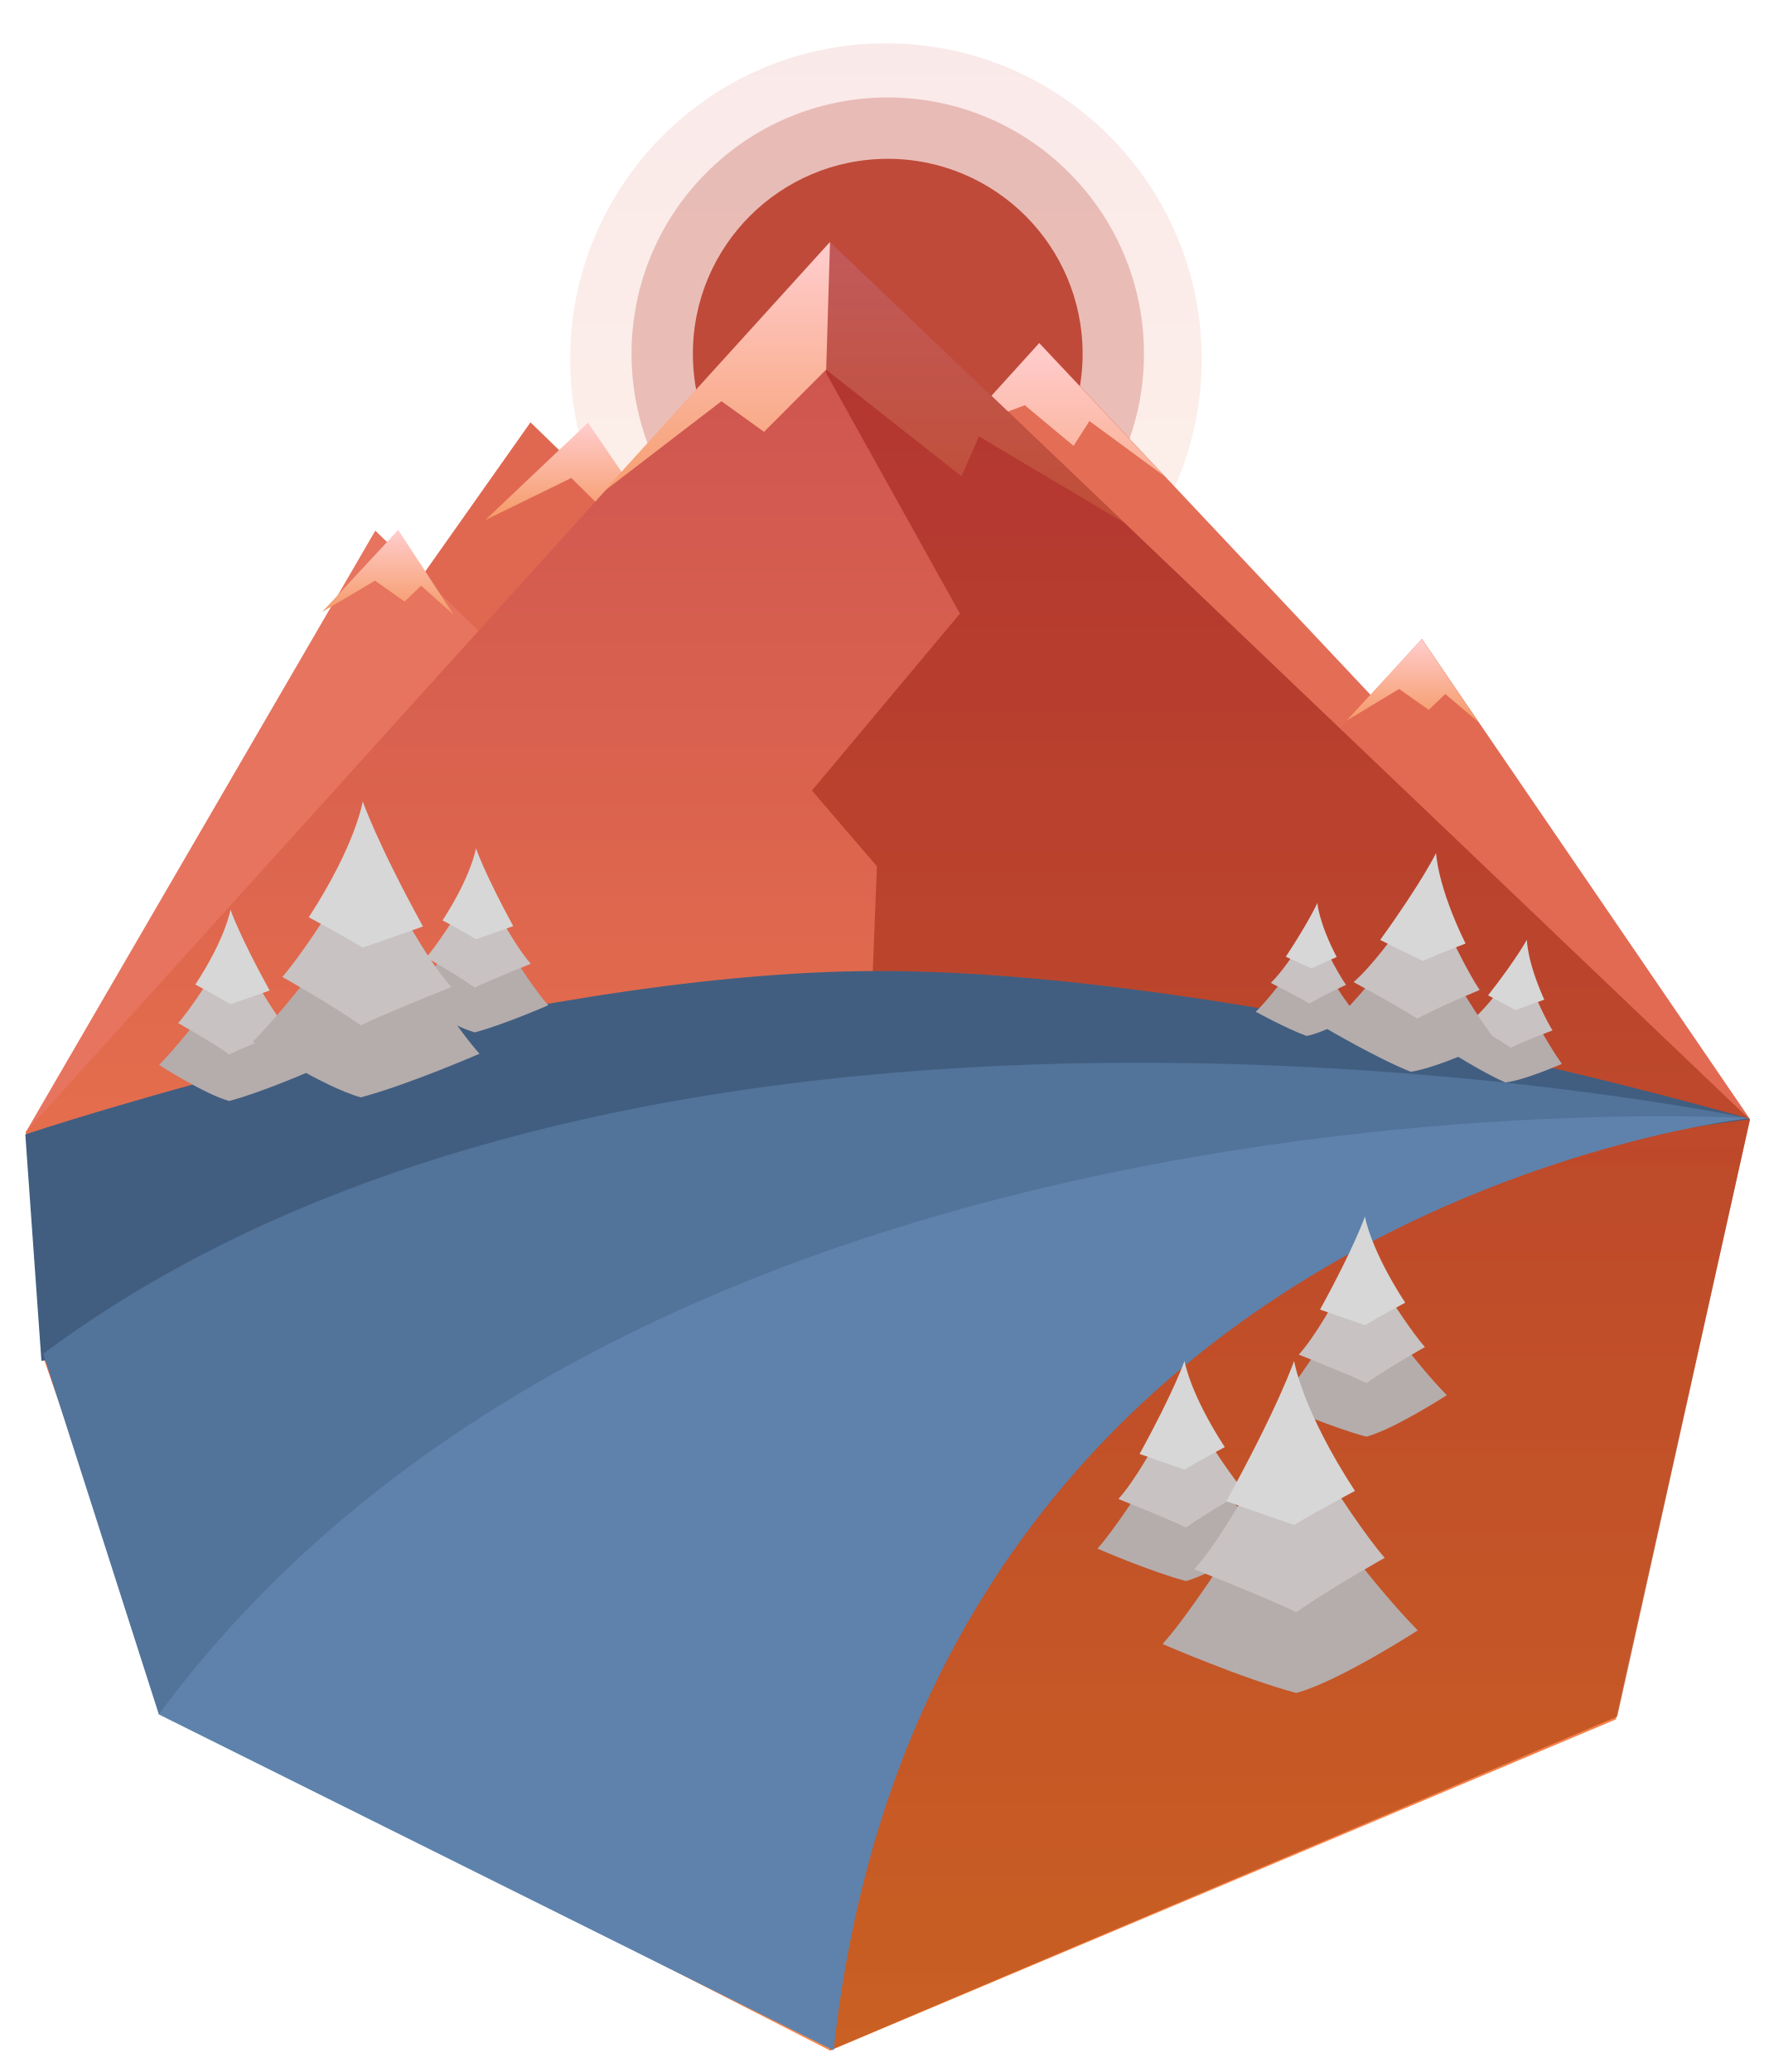
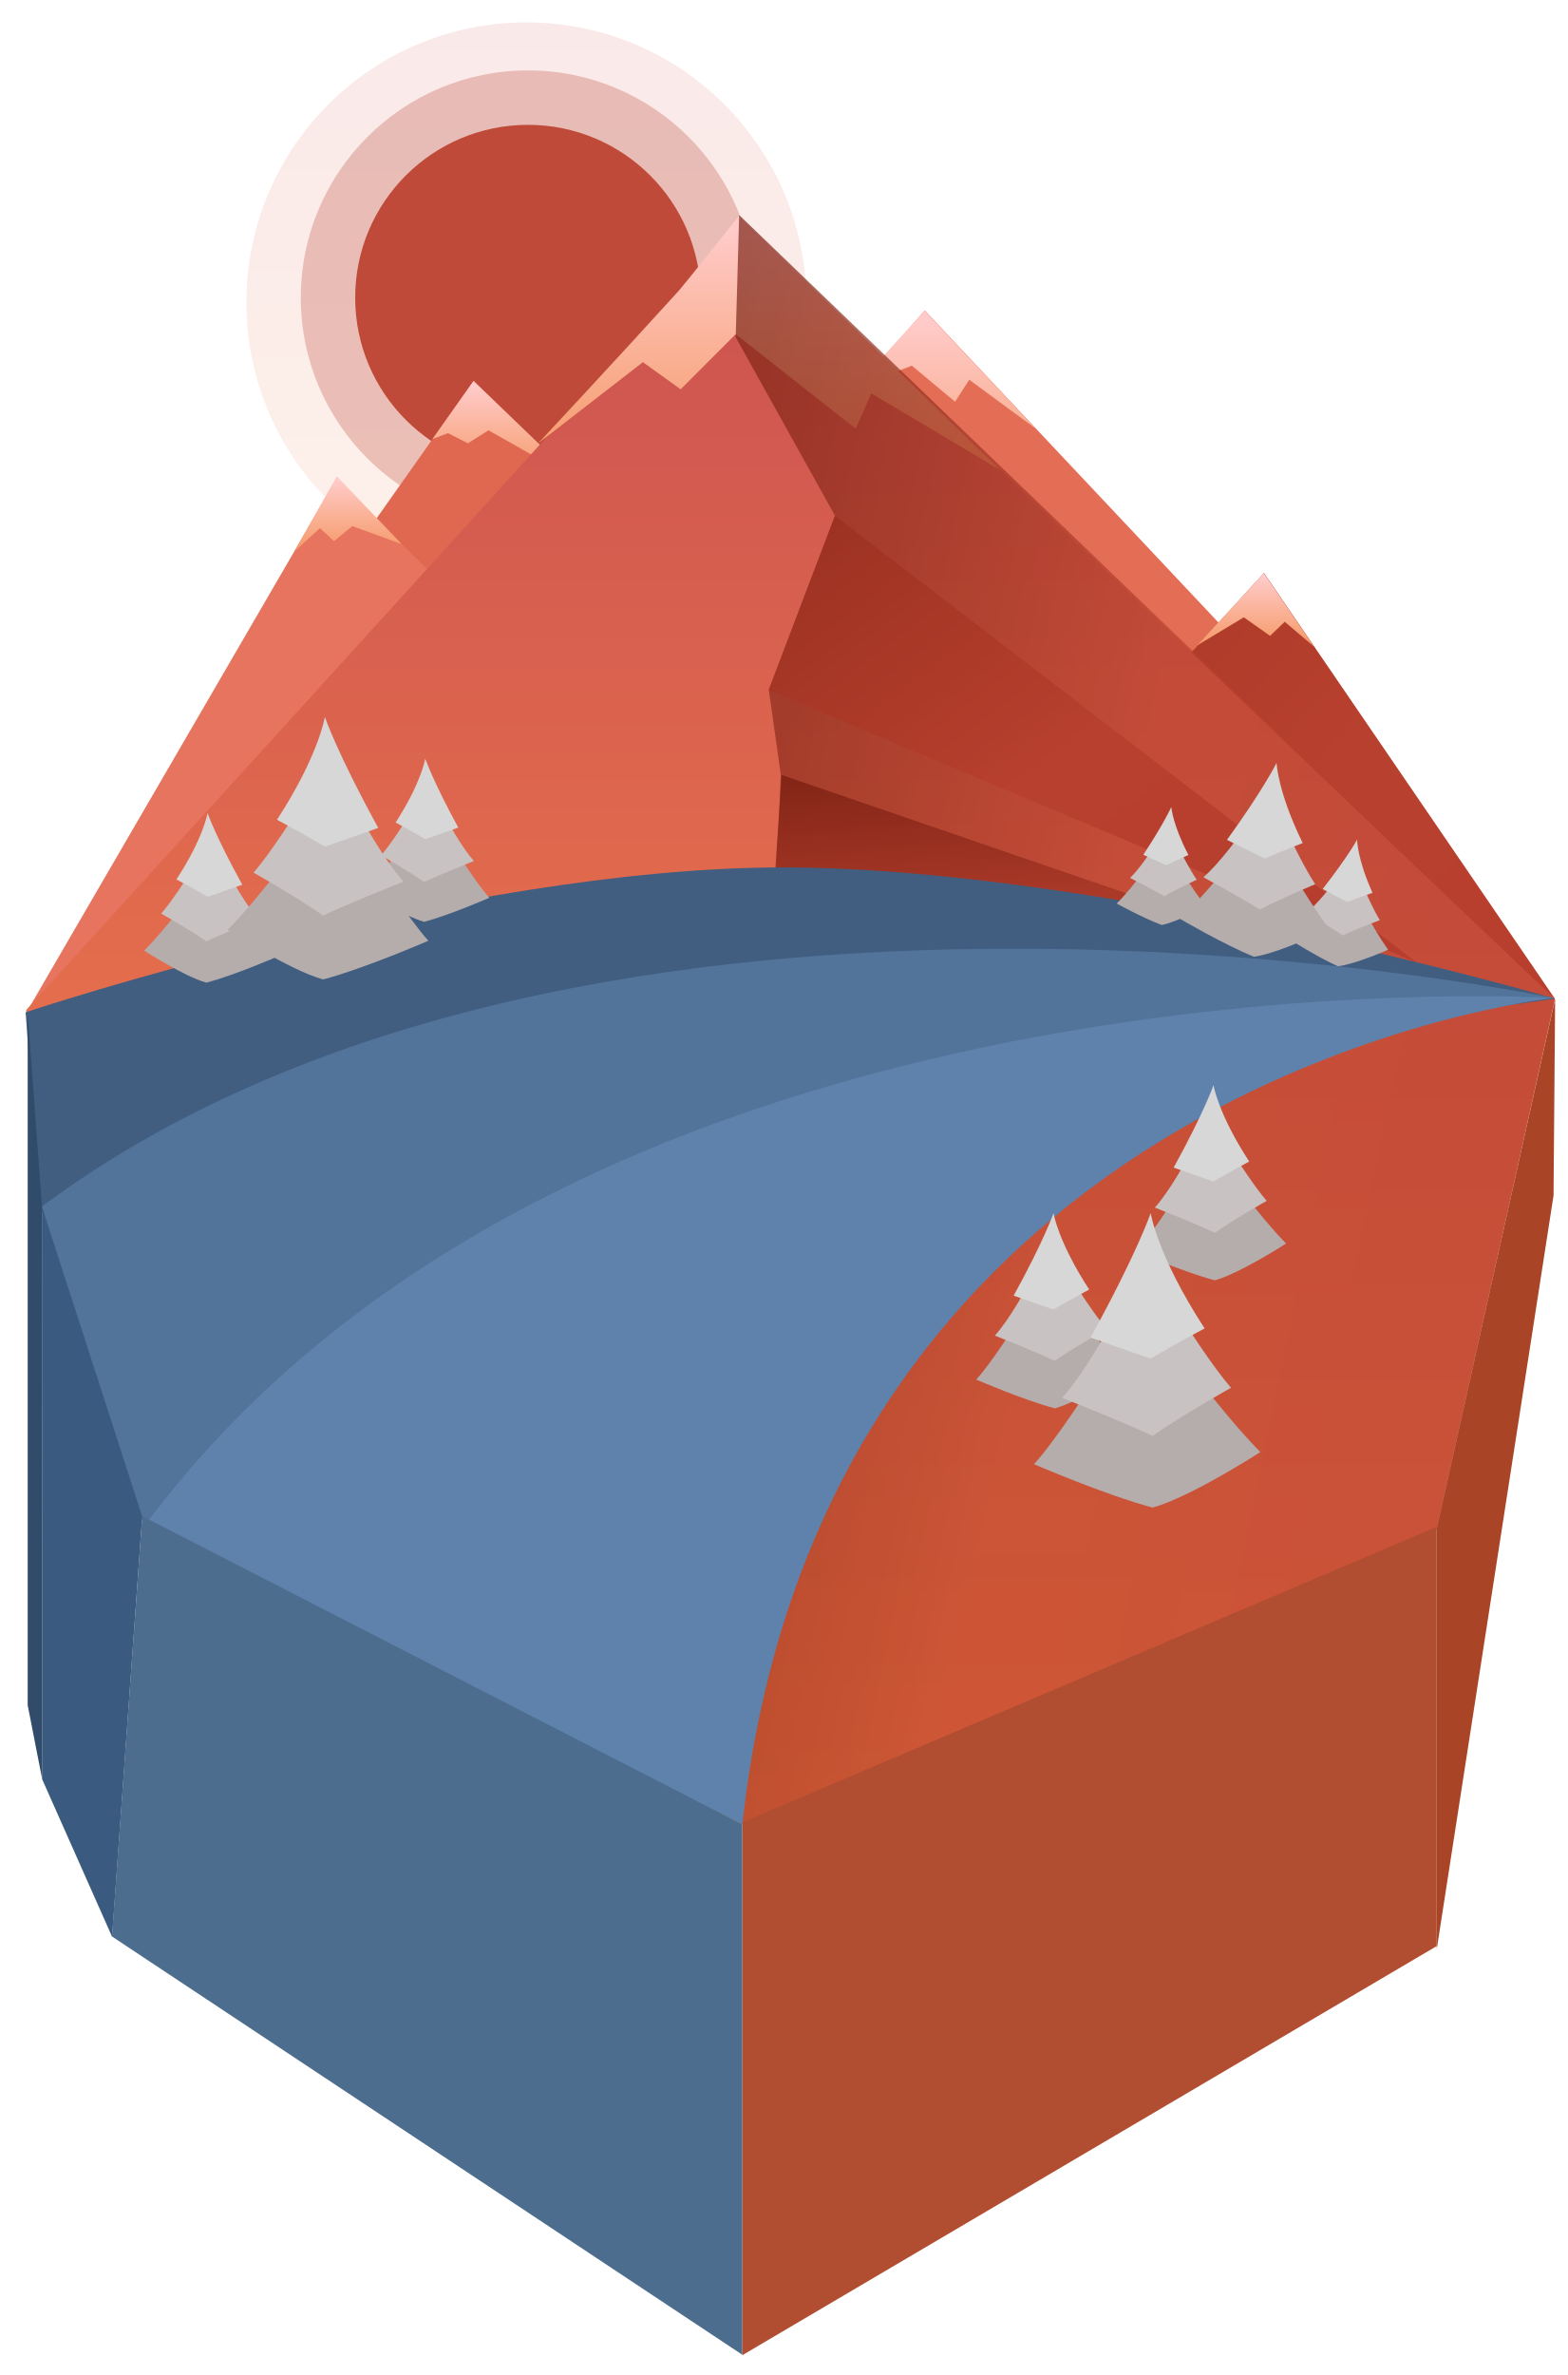
- <svg xmlns="http://www.w3.org/2000/svg" xmlns:xlink="http://www.w3.org/1999/xlink" width="490px" height="574px" viewBox="0 0 490 574" version="1.1">
+ <svg xmlns="http://www.w3.org/2000/svg" xmlns:xlink="http://www.w3.org/1999/xlink" width="490px" height="742px" viewBox="0 0 490 742" version="1.1">
  <defs>
    <linearGradient x1="50%" y1="4.08%" x2="50%" y2="100%" id="linearGradient-1">
      <stop stop-color="#D96665" offset="0%" />
      <stop stop-color="#F59965" offset="100%" />
      <stop stop-color="#B43B3A" offset="100%" />
    </linearGradient>
    <linearGradient x1="50%" y1="4.08%" x2="50%" y2="100%" id="linearGradient-2">
      <stop stop-color="#FFCBCA" offset="0%" />
      <stop stop-color="#F59965" offset="100%" />
      <stop stop-color="#B43B3A" offset="100%" />
    </linearGradient>
-     <path id="path-3" d="M127.481,77.065 L155.923,50.096 L168.459,68.427 L162.959,66.641 L158.971,72.985 L151.311,65.411 L127.481,77.065 Z" />
-     <path id="path-4" d="M250.921,72.143 L218.161,97.273 L280.964,28.06 L315.708,64.939 L294.888,49.641 L290.483,56.514 L276.964,45.258 L262.713,50.632 L250.921,72.143 Z" />
-     <path id="path-5" d="M366.132,132.64 L386.964,110.042 L402.643,133.013 L393.492,125.258 L388.916,129.652 L380.699,123.862 L366.132,132.64 Z" />
-     <path id="path-6" d="M82.254,102.544 L103.349,79.813 L118.728,103.317 L109.697,95.252 L105.122,99.646 L96.904,93.857 L82.254,102.544 Z" />
-     <linearGradient x1="50%" y1="0%" x2="50%" y2="100%" id="linearGradient-7">
+     <linearGradient x1="129.819%" y1="138.129%" x2="-82.842%" y2="-56.475%" id="linearGradient-3">
+       <stop stop-color="#B63C2F" offset="0%" />
+       <stop stop-color="#B8402E" offset="41.325%" />
+       <stop stop-color="#6F1B0E" offset="100%" />
+     </linearGradient>
+     <path id="path-4" d="M250.921,74.143 L218.161,99.273 L280.964,30.06 L315.708,66.939 L294.888,51.641 L290.483,58.514 L276.964,47.258 L262.713,52.632 L250.921,74.143 Z" />
+     <path id="path-5" d="M366.132,134.64 L386.964,112.042 L402.643,135.013 L393.492,127.258 L388.916,131.652 L380.699,125.862 L366.132,134.64 Z" />
+     <linearGradient x1="50%" y1="0%" x2="50%" y2="100%" id="linearGradient-6">
      <stop stop-color="#CB5251" offset="0%" />
      <stop stop-color="#FF8A48" offset="100%" />
    </linearGradient>
-     <path id="path-8" d="M192.921,44.143 L160.161,69.273 L222.964,0.06 L304.406,77.752 L264.276,53.905 L259.441,64.956 L221.908,35.401 L204.713,52.632 L192.921,44.143 Z" />
-     <linearGradient x1="50%" y1="0%" x2="50%" y2="100%" id="linearGradient-9">
-       <stop stop-color="#A52423" offset="0%" />
-       <stop stop-color="#B14C12" offset="100%" />
+     <path id="path-7" d="M192.921,46.143 L160.167,71.517 C160.167,71.517 184.609,45.37 204.255,23.688 C205.578,22.228 222.921,0.466 222.921,0.466 L304.406,79.752 L264.276,55.905 L259.441,66.956 L221.908,37.401 L204.713,54.632 L192.921,46.143 Z" />
+     <linearGradient x1="100%" y1="36.819%" x2="-6.61%" y2="-6.298%" id="linearGradient-8">
+       <stop stop-color="#B63C2F" offset="0%" />
+       <stop stop-color="#B8402E" offset="41.325%" />
+       <stop stop-color="#7F2415" offset="86.884%" />
+       <stop stop-color="#6F1B0E" offset="100%" />
+     </linearGradient>
+     <linearGradient x1="129.819%" y1="138.129%" x2="-82.842%" y2="-56.475%" id="linearGradient-9">
+       <stop stop-color="#B63C2F" offset="0%" />
+       <stop stop-color="#B8402E" offset="41.325%" />
+       <stop stop-color="#AD3A29" offset="50.05%" />
+       <stop stop-color="#6F1B0E" offset="100%" />
+     </linearGradient>
+     <linearGradient x1="79.08%" y1="262.921%" x2="4.936%" y2="-50.562%" id="linearGradient-10">
+       <stop stop-color="#B63C2F" offset="0%" />
+       <stop stop-color="#B8402E" offset="41.325%" />
+       <stop stop-color="#6F1B0E" offset="100%" />
    </linearGradient>
  </defs>
  <g id="Page-1" stroke="none" stroke-width="1" fill="none" fill-rule="evenodd">
    <g id="mountain-scene">
-       <g id="mtn" transform="translate(-472, -485)">
+       <g id="mtn" transform="translate(-471, -483)">
        <path d="M715.5,1061.996 C956.957,1061.996 956.957,794.996 956.957,794.996 C956.957,794.996 816.292,754 715.5,754 C614.708,754 478.957,798.996 478.957,798.996 C478.957,798.996 474.043,1061.996 715.5,1061.996 Z" id="Oval-49" />
-         <g id="sun" transform="translate(630, 497)">
+         <g id="sun" transform="translate(548, 490)">
          <circle id="sun-copy-2" fill="url(#linearGradient-1)" opacity="0.142" cx="87.5" cy="87.5" r="87.5" />
          <circle id="sun-copy" fill="#BE4A3A" opacity="0.291" cx="88" cy="86" r="71" />
          <circle fill="#BF4A39" cx="88" cy="86" r="54" />
        </g>
-         <g transform="translate(479, 552)">
-           <path d="M76,261 L280.996,27.996 L457.996,215.996 L76,261 Z" id="Path-188-Copy-2" fill="#E46D56" />
-           <path d="M0.582,247.498 L140,50 L378,281 L0.582,247.498 Z" id="Path-188-Copy" fill="#E06851" />
-           <path d="M220.996,477.996 L0.091,246.727 L97,80 L335,311 L220.996,477.996 Z" id="Path-188-Copy-3" fill="#E7745E" />
-           <g id="Path-214-Copy-2">
-             <use fill="none" transform="translate(147.9702, 63.5808) scale(-1, 1) translate(-147.9702, -63.5808) " xlink:href="#path-3" />
-             <use fill="url(#linearGradient-2)" fill-rule="evenodd" xlink:href="#path-3" />
-           </g>
-           <path d="M176,341 L387,110 L477.909,243 L266.996,433.996 L176,341 Z" id="Path-188-Copy-4" fill="#E26A53" />
+         <g transform="translate(479, 550)">
+           <path d="M76,263 L280.996,29.996 L457.996,217.996 L76,263 Z" id="Path-188-Copy-2" fill="#E46D56" />
+           <path d="M0.582,249.498 L140,52 L378,283 L0.582,249.498 Z" id="Path-188-Copy" fill="#E06851" />
+           <path d="M220.906,480.996 L0,249.727 L84.532,104.295 L96.909,83 L334.909,314 L220.906,480.996 Z" id="Path-188-Copy-3" fill="#E7745E" />
+           <path d="M127.138,70.17 L139.984,52 C139.984,52 140.163,52.172 140.252,52.258 C150.91,62.514 172.224,83.026 172.224,83.026 L144.662,67.44 L138.234,71.491 L131.982,68.321 L127.138,70.17 Z" id="Path-381" fill="url(#linearGradient-2)" />
+           <path d="M176,343 L387,112 L477.909,245 L266.996,435.996 L176,343 Z" id="Path-188-Copy-4" fill="url(#linearGradient-3)" />
          <g id="Path-214-Copy">
            <use fill="none" xlink:href="#path-4" />
            <use fill="url(#linearGradient-2)" fill-rule="evenodd" xlink:href="#path-4" />
          </g>
          <g id="Path-214-Copy-3">
            <use fill="none" xlink:href="#path-5" />
            <use fill="url(#linearGradient-2)" fill-rule="evenodd" xlink:href="#path-5" />
          </g>
-           <g id="Path-214-Copy-4">
-             <use fill="none" transform="translate(100.4911, 91.56502) scale(-1, 1) rotate(3) translate(-100.4911, -91.56502) " xlink:href="#path-6" />
-             <use fill="url(#linearGradient-2)" fill-rule="evenodd" xlink:href="#path-6" />
+           <path d="M83.906,105.375 L97.272,81.818 L117.545,103 L102.091,97.363 L96.363,102.091 L92,98 L83.906,105.375 Z" id="Path-382" fill="url(#linearGradient-2)" />
+           <path d="M440.758,411.326 L223,503.065 L38.996,408.996 L4.996,310.996 L0.181,248.545 C0.181,248.545 136.055,99.299 203.718,24.431 C210.328,17.118 223,2 223,2 L477.909,245.181 L440.758,411.326 Z" id="Path-188" fill="url(#linearGradient-6)" />
+           <g id="Path-214">
+             <use fill="none" xlink:href="#path-7" />
+             <use fill="url(#linearGradient-2)" fill-rule="evenodd" xlink:href="#path-7" />
          </g>
-           <path d="M440.758,409.326 L223,501.065 L38.996,406.996 L4.996,308.996 L0.181,246.545 L223,0 L477.909,243.181 L440.758,409.326 Z" id="Path-188" fill="url(#linearGradient-7)" />
-           <g id="Path-214">
-             <use fill="none" xlink:href="#path-8" />
-             <use fill="url(#linearGradient-2)" fill-rule="evenodd" xlink:href="#path-8" />
-           </g>
-           <path d="M441.154,408.534 L223,500.996 L236,173 L217.996,152 L258.996,103 L221.913,36.356 L223,0 L477.909,243.181 L441.154,408.534 Z" id="Path-188-Copy-5" fill="url(#linearGradient-9)" opacity="0.679" />
+           <path d="M441.154,410.534 L223,502.996 L236,175 L232.267,148.568 L258.996,105 L221.913,38.356 L223,0.189 L477.909,245.181 L441.154,410.534 Z" id="Path-188-Copy-5" fill="url(#linearGradient-8)" opacity="0.679" />
+           <path d="M252.904,94.118 L434.846,233.799 L232.183,148.592 L252.904,94.118 Z" id="Path-381" fill="url(#linearGradient-9)" />
+           <path d="M236.241,175.103 L358.749,217.162 L234.333,204.287 L236.241,175.103 Z" id="Path-382" fill="url(#linearGradient-10)" />
        </g>
        <path d="M483.479,861.998 L956.957,794.996 C956.957,794.996 816.292,754 715.5,754 C614.708,754 479.011,799.257 479.011,799.257 L483.479,861.998 Z" id="Oval-49-Copy" fill="#415E80" />
        <path d="M496.838,914.209 C680.006,769.121 962.229,844.257 962.229,844.257 C962.229,844.257 681.14,720.29 486.285,809.736 L496.838,914.209 Z" id="Oval-49-Copy-2" fill="#52739A" transform="translate(724.2574, 845.7586) rotate(-12) translate(-724.2574, -845.7586) " />
        <path d="M654.925,1022.33 C770.022,816.436 989.508,883.824 989.508,883.824 C989.508,883.824 716.231,747.353 519.146,863.59 L654.925,1022.33 Z" id="Oval-49-Copy-3" fill="#5E82AC" transform="translate(754.3271, 919.5144) rotate(-23) translate(-754.3271, -919.5144) " />
+         <path d="M703,1052.996 L703,1218.694 L505.996,1088 L515.45,956.655 L703,1052.996 Z" id="Path-376" fill="#4D6D8E" />
+         <path d="M919.996,959.996 L919.996,1090.996 L703,1218.806 L703,1052.328 L919.996,959.996 Z" id="Path-376-Copy-3" fill="#B14E31" />
+         <path d="M956.995,795.082 L956.498,856.498 L944.744,932.337 C936.495,985.557 919.998,1091.998 919.998,1091.998 L919.998,960.498 L956.995,795.082 Z" id="Path-376-Copy-4" fill="#AA4426" />
+         <path d="M515.447,956.827 L506.032,1088.082 L484.217,1038.968 L484.102,859.929 L515.447,956.827 Z" id="Path-376-Copy" fill="#3A5B7F" />
+         <path d="M484,858.25 L484.128,859.981 L484.131,865.377 L484.236,1039.149 L479.649,1015.711 L479.649,978.757 L479.649,799.536 L484,858.25 Z" id="Path-376-Copy-2" fill="#304C6A" />
      </g>
-       <g id="trees" transform="translate(44, 168)">
+       <g id="trees" transform="translate(45, 170)">
        <g id="trees_white" transform="translate(0, 54)">
          <g id="tree" transform="translate(69, 13)">
            <path d="M25.767,24.415 C23.906,21.321 19.415,22.322 19.415,22.322 L14.832,23.175 C14.832,23.175 7.341,33.871 0.073,41.389 C0.073,41.389 12.079,49.217 18.56,51 C26.685,48.83 38.92,43.482 38.92,43.482 C35.08,39.188 28.803,29.46 25.767,24.415 Z" id="tree_middle" fill="#B5ACAC" />
            <path d="M23.27,15.203 C21.409,12.109 19.415,9.921 19.415,9.921 C19.415,9.921 17.252,12.02 15.644,14.776 C12.692,19.838 7.852,27.076 5.106,30.248 C5.106,30.248 13.664,35.103 18.56,38.599 C22.734,36.527 34.103,31.996 34.103,31.996 C30.262,27.702 26.305,20.248 23.27,15.203 Z" id="tree_middle-copy-2" fill="#C8C2C2" />
            <path d="M18.893,-1.59872116e-14 C18.893,-1.59872116e-14 17.738,7.441 9.635,19.967 C9.635,19.967 14.756,22.71 18.893,25.186 C22.556,23.95 29.221,21.555 29.221,21.555 C21.256,6.976 18.893,-1.59872116e-14 18.893,-1.59872116e-14 Z" id="tree_middle-copy" fill="#D7D7D7" />
          </g>
          <g id="tree-copy-2" transform="translate(0, 30)">
            <path d="M27.089,25.372 C25.132,22.158 20.411,23.198 20.411,23.198 L15.593,24.084 C15.593,24.084 7.718,35.199 0.077,43.012 C0.077,43.012 12.699,51.147 19.512,53 C28.053,50.745 40.916,45.187 40.916,45.187 C36.879,40.725 30.28,30.616 27.089,25.372 Z" id="tree_middle" fill="#B5ACAC" />
            <path d="M24.463,15.799 C22.506,12.584 20.411,10.31 20.411,10.31 C20.411,10.31 18.137,12.491 16.447,15.356 C13.343,20.616 8.255,28.138 5.368,31.434 C5.368,31.434 14.365,36.48 19.512,40.112 C23.9,37.96 35.851,33.251 35.851,33.251 C31.814,28.788 27.654,21.042 24.463,15.799 Z" id="tree_middle-copy-2" fill="#C8C2C2" />
            <path d="M19.862,-1.59872116e-14 C19.862,-1.59872116e-14 18.648,7.733 10.129,20.75 C10.129,20.75 15.512,23.6 19.862,26.174 C23.712,24.889 30.72,22.4 30.72,22.4 C22.346,7.249 19.862,-1.59872116e-14 19.862,-1.59872116e-14 Z" id="tree_middle-copy" fill="#D7D7D7" />
          </g>
          <g id="tree-copy" transform="translate(26, 0)">
            <path d="M41.624,39.255 C38.618,34.281 31.363,35.891 31.363,35.891 L23.959,37.261 C23.959,37.261 11.859,54.459 0.118,66.547 C0.118,66.547 19.512,79.134 29.982,82 C43.106,78.511 62.871,69.912 62.871,69.912 C56.667,63.008 46.528,47.368 41.624,39.255 Z" id="tree_middle" fill="#B5ACAC" />
            <path d="M37.59,24.444 C34.583,19.47 31.363,15.951 31.363,15.951 C31.363,15.951 27.869,19.326 25.272,23.758 C20.502,31.896 12.684,43.534 8.248,48.634 C8.248,48.634 22.073,56.44 29.982,62.061 C36.724,58.73 55.089,51.444 55.089,51.444 C48.885,44.54 42.493,32.556 37.59,24.444 Z" id="tree_middle-copy-2" fill="#C8C2C2" />
            <path d="M30.519,-2.48689958e-14 C30.519,-2.48689958e-14 28.654,11.964 15.565,32.104 C15.565,32.104 23.836,36.514 30.519,40.496 C36.436,38.508 47.204,34.657 47.204,34.657 C34.336,11.216 30.519,-2.48689958e-14 30.519,-2.48689958e-14 Z" id="tree_middle-copy" fill="#D7D7D7" />
          </g>
        </g>
        <g id="trees_white-copy" transform="translate(348.5, 100) scale(-1, 1) translate(-348.5, -100) translate(303, 65)">
          <g id="tree" transform="translate(75, 35.5) rotate(-5) translate(-75, -35.5) translate(61, 17)">
            <path d="M18.5,17.713 C17.163,15.468 13.939,16.195 13.939,16.195 L10.649,16.813 C10.649,16.813 5.271,24.573 0.053,30.027 C0.053,30.027 8.672,35.707 13.325,37 C19.158,35.426 27.943,31.546 27.943,31.546 C25.185,28.43 20.679,21.373 18.5,17.713 Z" id="tree_middle" fill="#B5ACAC" />
            <path d="M16.706,11.03 C15.37,8.785 13.939,7.198 13.939,7.198 C13.939,7.198 12.386,8.72 11.232,10.72 C9.112,14.392 5.638,19.643 3.666,21.945 C3.666,21.945 9.81,25.467 13.325,28.003 C16.322,26.5 24.484,23.213 24.484,23.213 C21.727,20.097 18.886,14.69 16.706,11.03 Z" id="tree_middle-copy-2" fill="#C8C2C2" />
            <path d="M13.564,-1.47437618e-13 C13.564,-1.47437618e-13 12.735,5.398 6.918,14.486 C6.918,14.486 10.594,16.476 13.564,18.272 C16.194,17.375 20.979,15.638 20.979,15.638 C15.26,5.061 13.564,-1.47437618e-13 13.564,-1.47437618e-13 Z" id="tree_middle-copy" fill="#D7D7D7" />
          </g>
          <g id="tree-copy-2" transform="translate(18.5, 47) rotate(-9) translate(-18.5, -47) translate(3, 27)">
            <path d="M20.482,19.149 C19.002,16.723 15.433,17.508 15.433,17.508 L11.79,18.176 C11.79,18.176 5.835,26.565 0.058,32.462 C0.058,32.462 9.601,38.602 14.753,40 C21.211,38.298 30.937,34.103 30.937,34.103 C27.884,30.736 22.895,23.106 20.482,19.149 Z" id="tree_middle" fill="#B5ACAC" />
            <path d="M18.496,11.924 C17.017,9.498 15.433,7.781 15.433,7.781 C15.433,7.781 13.713,9.427 12.435,11.589 C10.088,15.559 6.242,21.236 4.059,23.724 C4.059,23.724 10.861,27.532 14.753,30.274 C18.07,28.649 27.107,25.095 27.107,25.095 C24.054,21.727 20.909,15.881 18.496,11.924 Z" id="tree_middle-copy-2" fill="#C8C2C2" />
            <path d="M15.018,-1.52766688e-13 C15.018,-1.52766688e-13 14.099,5.836 7.659,15.661 C7.659,15.661 11.729,17.812 15.018,19.754 C17.929,18.784 23.227,16.906 23.227,16.906 C16.895,5.471 15.018,-1.52766688e-13 15.018,-1.52766688e-13 Z" id="tree_middle-copy" fill="#D7D7D7" />
          </g>
          <g id="tree-copy" transform="translate(44.5, 33.5) rotate(-7) translate(-44.5, -33.5) translate(21, 3)">
            <path d="M31.053,29.202 C28.81,25.502 23.398,26.699 23.398,26.699 L17.874,27.719 C17.874,27.719 8.847,40.512 0.088,49.505 C0.088,49.505 14.557,58.868 22.368,61 C32.159,58.404 46.904,52.008 46.904,52.008 C42.275,46.872 34.711,35.237 31.053,29.202 Z" id="tree_middle" fill="#B5ACAC" />
            <path d="M28.043,18.184 C25.8,14.484 23.398,11.866 23.398,11.866 C23.398,11.866 20.791,14.377 18.853,17.673 C15.295,23.728 9.463,32.385 6.153,36.179 C6.153,36.179 16.467,41.986 22.368,46.167 C27.397,43.689 41.098,38.269 41.098,38.269 C36.47,33.134 31.701,24.219 28.043,18.184 Z" id="tree_middle-copy-2" fill="#C8C2C2" />
            <path d="M22.768,-2.84217094e-14 C22.768,-2.84217094e-14 21.376,8.9 11.612,23.882 C11.612,23.882 17.782,27.163 22.768,30.125 C27.182,28.646 35.215,25.781 35.215,25.781 C25.616,8.343 22.768,-2.84217094e-14 22.768,-2.84217094e-14 Z" id="tree_middle-copy" fill="#D7D7D7" />
          </g>
        </g>
        <g id="trees_white-copy-2" transform="translate(308.5, 235) scale(-1, 1) translate(-308.5, -235) translate(260, 169)">
          <g id="tree" transform="translate(50, 40)">
            <path d="M31.053,29.202 C28.81,25.502 23.398,26.699 23.398,26.699 L17.874,27.719 C17.874,27.719 8.847,40.512 0.088,49.505 C0.088,49.505 14.557,58.868 22.368,61 C32.159,58.404 46.904,52.008 46.904,52.008 C42.275,46.872 34.711,35.237 31.053,29.202 Z" id="tree_middle" fill="#B5ACAC" />
            <path d="M28.043,18.184 C25.8,14.484 23.398,11.866 23.398,11.866 C23.398,11.866 20.791,14.377 18.853,17.673 C15.295,23.728 9.463,32.385 6.153,36.179 C6.153,36.179 16.467,41.986 22.368,46.167 C27.397,43.689 41.098,38.269 41.098,38.269 C36.47,33.134 31.701,24.219 28.043,18.184 Z" id="tree_middle-copy-2" fill="#C8C2C2" />
            <path d="M22.768,1.95399252e-14 C22.768,1.95399252e-14 21.376,8.9 11.612,23.882 C11.612,23.882 17.782,27.163 22.768,30.125 C27.182,28.646 35.215,25.781 35.215,25.781 C25.616,8.343 22.768,1.95399252e-14 22.768,1.95399252e-14 Z" id="tree_middle-copy" fill="#D7D7D7" />
          </g>
          <g id="tree-copy-2">
            <path d="M31.053,29.202 C28.81,25.502 23.398,26.699 23.398,26.699 L17.874,27.719 C17.874,27.719 8.847,40.512 0.088,49.505 C0.088,49.505 14.557,58.868 22.368,61 C32.159,58.404 46.904,52.008 46.904,52.008 C42.275,46.872 34.711,35.237 31.053,29.202 Z" id="tree_middle" fill="#B5ACAC" />
            <path d="M28.043,18.184 C25.8,14.484 23.398,11.866 23.398,11.866 C23.398,11.866 20.791,14.377 18.853,17.673 C15.295,23.728 9.463,32.385 6.153,36.179 C6.153,36.179 16.467,41.986 22.368,46.167 C27.397,43.689 41.098,38.269 41.098,38.269 C36.47,33.134 31.701,24.219 28.043,18.184 Z" id="tree_middle-copy-2" fill="#C8C2C2" />
            <path d="M22.768,1.95399252e-14 C22.768,1.95399252e-14 21.376,8.9 11.612,23.882 C11.612,23.882 17.782,27.163 22.768,30.125 C27.182,28.646 35.215,25.781 35.215,25.781 C25.616,8.343 22.768,1.95399252e-14 22.768,1.95399252e-14 Z" id="tree_middle-copy" fill="#D7D7D7" />
          </g>
          <g id="tree-copy" transform="translate(8, 40)">
            <path d="M46.91,44.043 C43.521,38.462 35.346,40.267 35.346,40.267 L27.002,41.805 C27.002,41.805 13.365,61.1 0.133,74.663 C0.133,74.663 21.99,88.784 33.789,92 C48.58,88.085 70.855,78.438 70.855,78.438 C63.863,70.692 52.436,53.144 46.91,44.043 Z" id="tree_middle" fill="#B5ACAC" />
            <path d="M42.363,27.425 C38.975,21.844 35.346,17.897 35.346,17.897 C35.346,17.897 31.408,21.683 28.481,26.655 C23.106,35.786 14.295,48.843 9.295,54.565 C9.295,54.565 24.876,63.323 33.789,69.629 C41.387,65.892 62.084,57.718 62.084,57.718 C55.092,49.972 47.889,36.526 42.363,27.425 Z" id="tree_middle-copy-2" fill="#C8C2C2" />
            <path d="M34.395,-2.84217094e-14 C34.395,-2.84217094e-14 32.292,13.422 17.541,36.019 C17.541,36.019 26.863,40.967 34.395,45.434 C41.063,43.204 53.198,38.883 53.198,38.883 C38.696,12.584 34.395,-2.84217094e-14 34.395,-2.84217094e-14 Z" id="tree_middle-copy" fill="#D7D7D7" />
          </g>
        </g>
      </g>
    </g>
  </g>
</svg>
